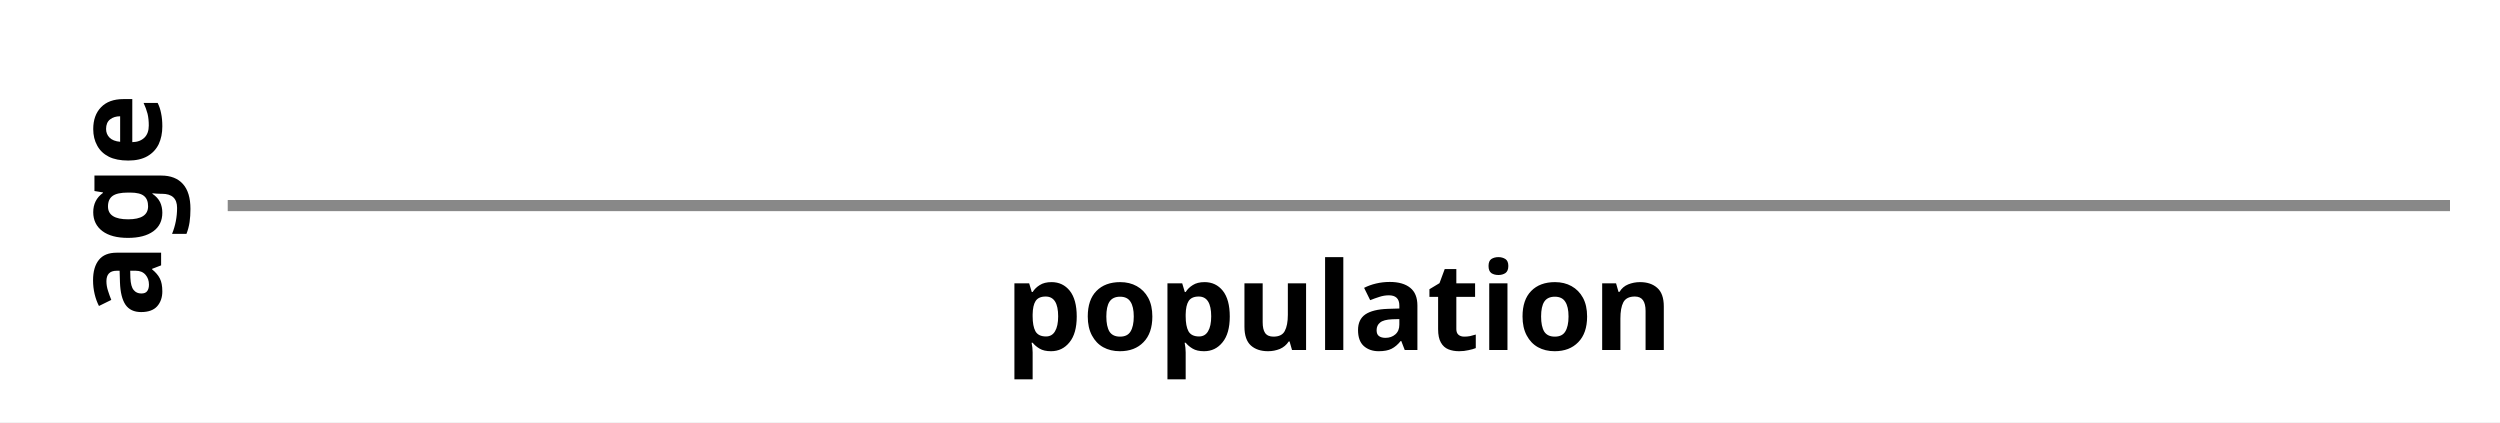
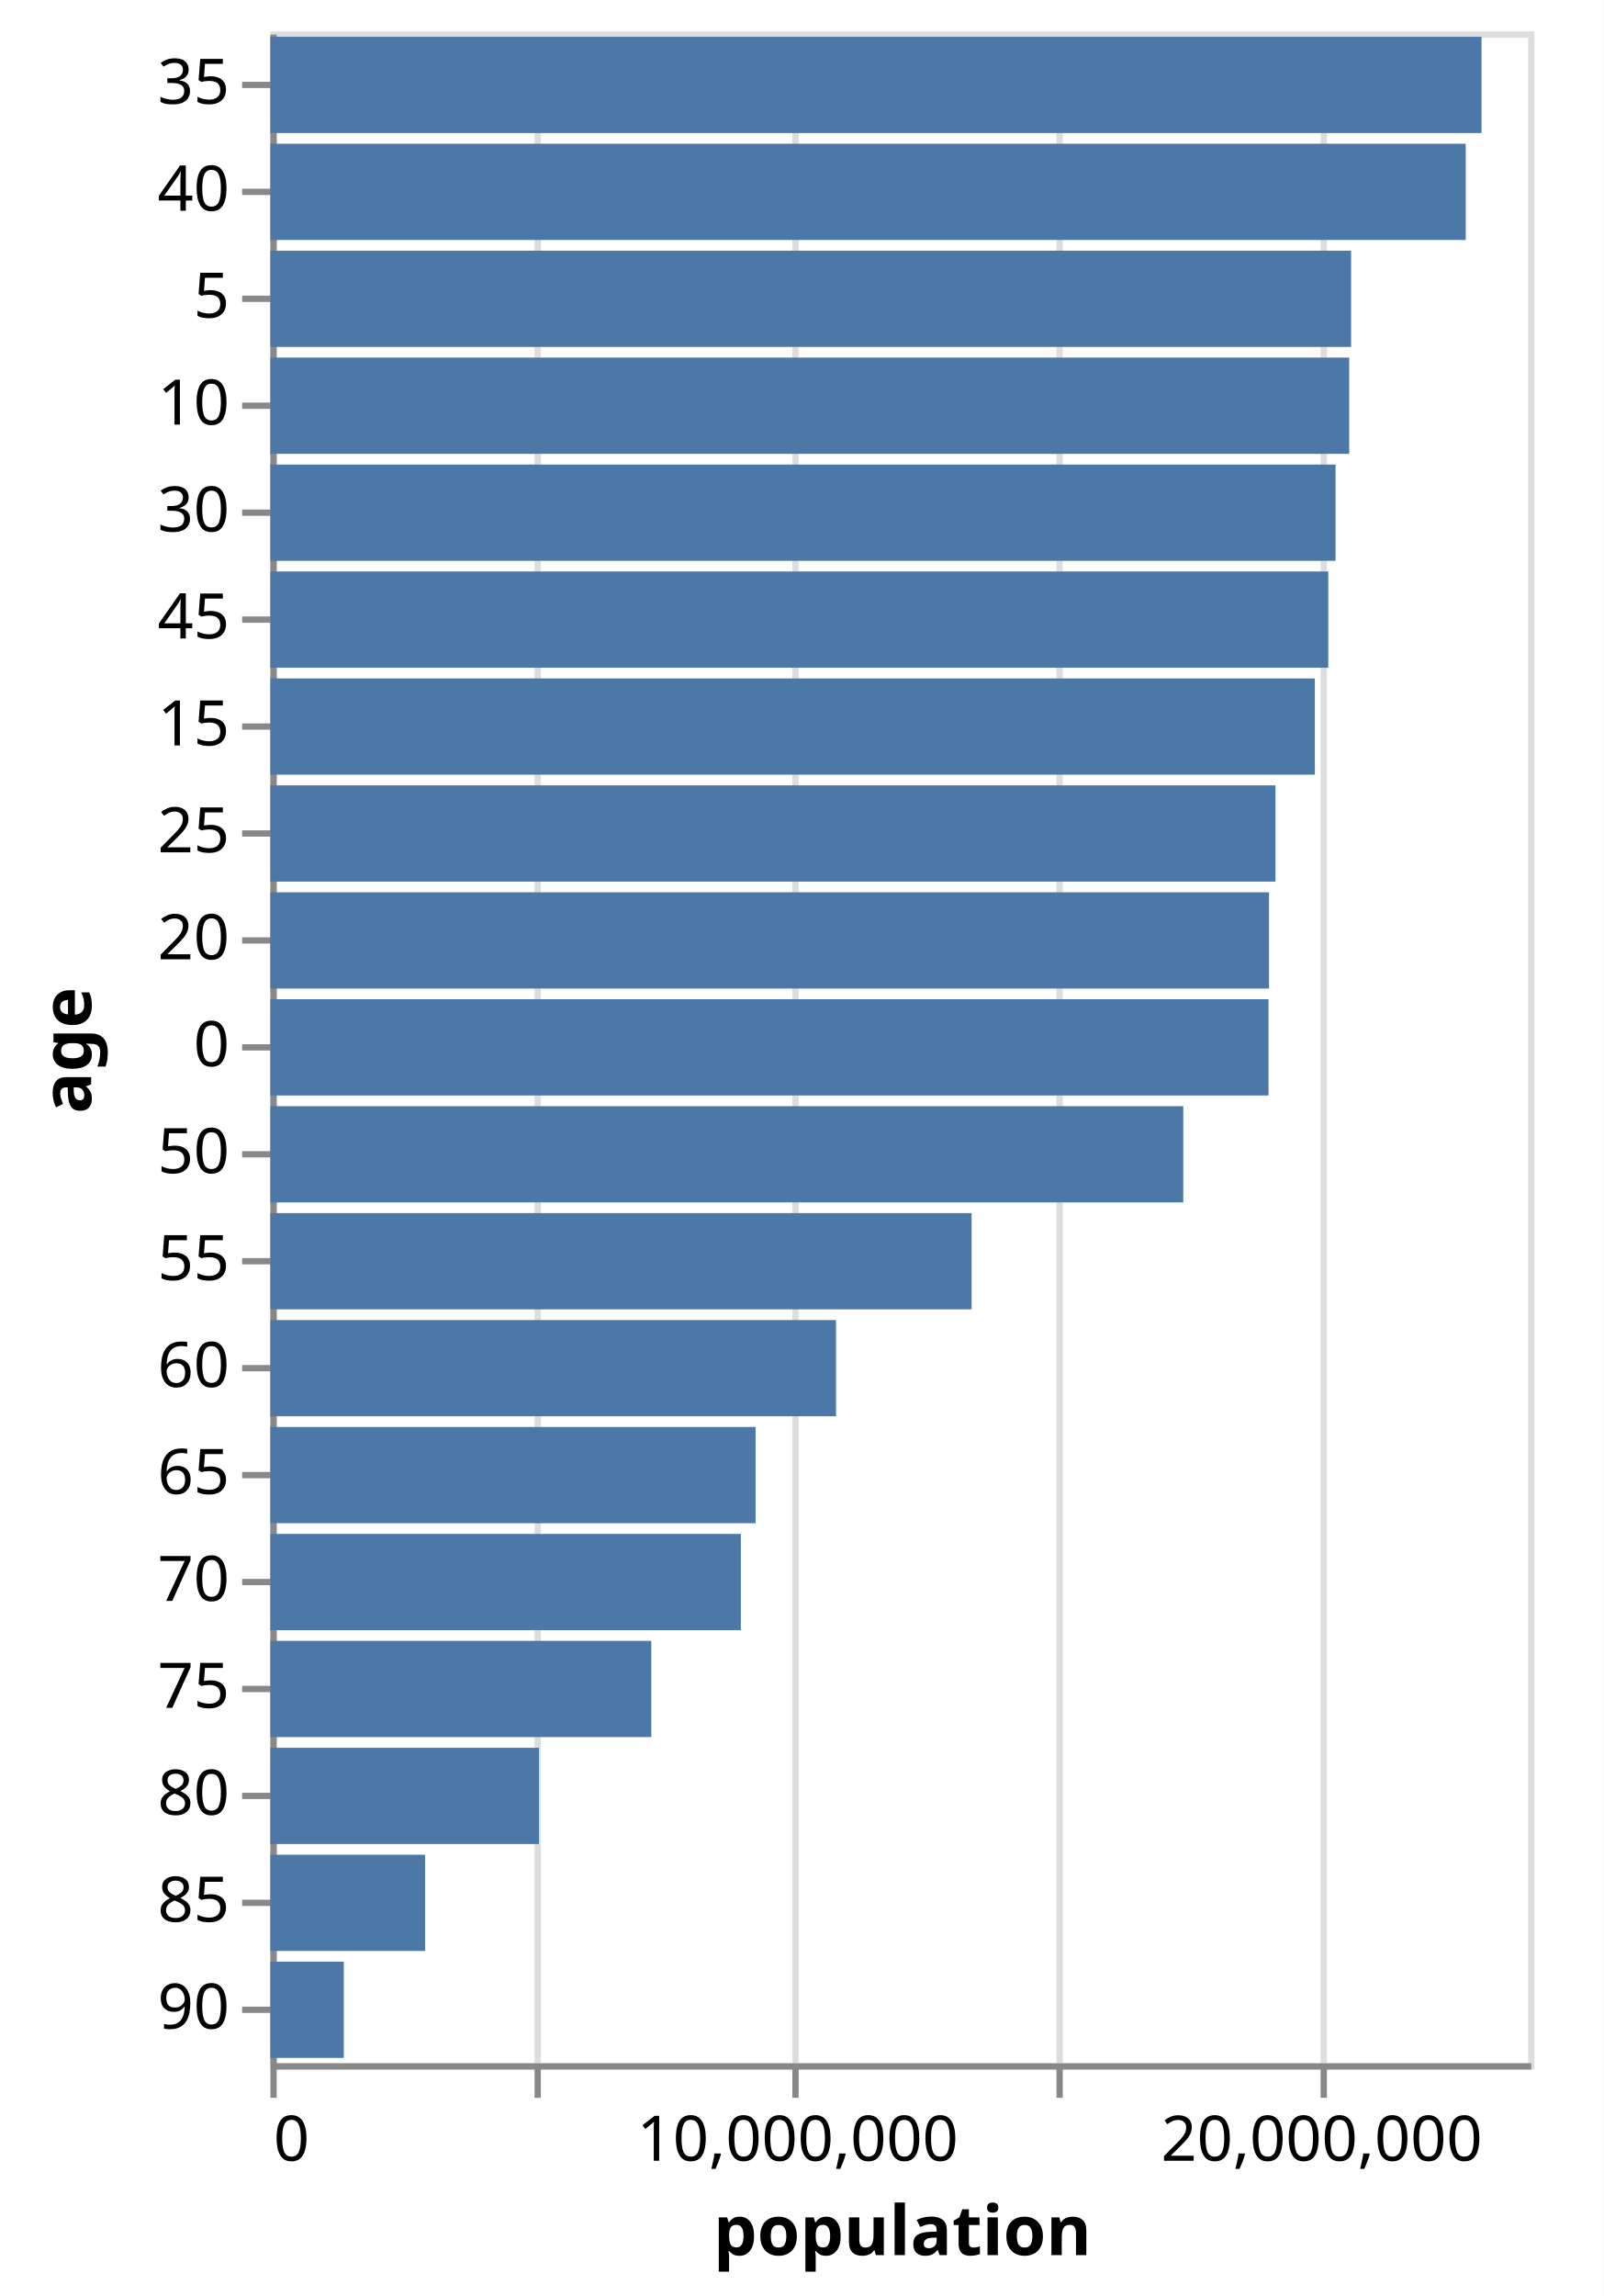
- <svg xmlns="http://www.w3.org/2000/svg" version="1.1" class="marks" width="225" height="38" viewBox="0 0 225 38">
-   <rect width="225" height="38" fill="white" />
-   <g fill="none" stroke-miterlimit="10" transform="translate(20,18)">
+ <svg xmlns="http://www.w3.org/2000/svg" version="1.1" class="marks" width="255" height="365" viewBox="0 0 255 365">
+   <rect width="255" height="365" fill="white" />
+   <g fill="none" stroke-miterlimit="10" transform="translate(43,5)">
    <g class="mark-group role-frame root" role="graphics-object" aria-roledescription="group mark container">
      <g transform="translate(0,0)">
-         <path class="background" aria-hidden="true" d="M0.5,0.5h200v0h-200Z" stroke="#ddd" />
+         <path class="background" aria-hidden="true" d="M0.5,0.5h200v323h-200Z" stroke="#ddd" />
        <g>
          <g class="mark-group role-axis" aria-hidden="true">
-             <g transform="translate(0.5,0.5)">
+             <g transform="translate(0.5,323.5)">
              <path class="background" aria-hidden="true" d="M0,0h0v0h0Z" pointer-events="none" />
              <g>
-                 <g class="mark-rule role-axis-grid" pointer-events="none" />
-               </g>
-               <path class="foreground" aria-hidden="true" d="" pointer-events="none" display="none" />
-             </g>
-           </g>
-           <g class="mark-group role-axis" role="graphics-symbol" aria-roledescription="axis" aria-label="X-axis titled 'population' for a linear scale with values from NaN to NaN">
-             <g transform="translate(0.5,0.5)">
-               <path class="background" aria-hidden="true" d="M0,0h0v0h0Z" pointer-events="none" />
-               <g>
-                 <g class="mark-rule role-axis-tick" pointer-events="none" />
-                 <g class="mark-text role-axis-label" pointer-events="none" />
-                 <g class="mark-rule role-axis-domain" pointer-events="none">
-                   <line transform="translate(0,0)" x2="200" y2="0" stroke="#888" stroke-width="1" opacity="1" />
-                 </g>
-                 <g class="mark-text role-axis-title" pointer-events="none">
-                   <text text-anchor="middle" transform="translate(100,13)" font-family="sans-serif" font-size="11px" font-weight="bold" fill="#000" opacity="1">population</text>
+                 <g class="mark-rule role-axis-grid" pointer-events="none">
+                   <line transform="translate(0,0)" x2="0" y2="-323" stroke="#ddd" stroke-width="1" opacity="1" />
+                   <line transform="translate(42,0)" x2="0" y2="-323" stroke="#ddd" stroke-width="1" opacity="1" />
+                   <line transform="translate(83,0)" x2="0" y2="-323" stroke="#ddd" stroke-width="1" opacity="1" />
+                   <line transform="translate(125,0)" x2="0" y2="-323" stroke="#ddd" stroke-width="1" opacity="1" />
+                   <line transform="translate(167,0)" x2="0" y2="-323" stroke="#ddd" stroke-width="1" opacity="1" />
                </g>
              </g>
              <path class="foreground" aria-hidden="true" d="" pointer-events="none" display="none" />
            </g>
          </g>
-           <g class="mark-group role-axis" role="graphics-symbol" aria-roledescription="axis" aria-label="Y-axis titled 'age' for a discrete scale with 0 values: ">
-             <g transform="translate(0.5,0.5)">
+           <g class="mark-group role-axis" role="graphics-symbol" aria-roledescription="axis" aria-label="X-axis titled 'population' for a linear scale with values from 0 to 24,000,000">
+             <g transform="translate(0.5,323.5)">
              <path class="background" aria-hidden="true" d="M0,0h0v0h0Z" pointer-events="none" />
              <g>
-                 <g class="mark-rule role-axis-tick" pointer-events="none" />
-                 <g class="mark-text role-axis-label" pointer-events="none" />
+                 <g class="mark-rule role-axis-tick" pointer-events="none">
+                   <line transform="translate(0,0)" x2="0" y2="5" stroke="#888" stroke-width="1" opacity="1" />
+                   <line transform="translate(42,0)" x2="0" y2="5" stroke="#888" stroke-width="1" opacity="1" />
+                   <line transform="translate(83,0)" x2="0" y2="5" stroke="#888" stroke-width="1" opacity="1" />
+                   <line transform="translate(125,0)" x2="0" y2="5" stroke="#888" stroke-width="1" opacity="1" />
+                   <line transform="translate(167,0)" x2="0" y2="5" stroke="#888" stroke-width="1" opacity="1" />
+                 </g>
+                 <g class="mark-text role-axis-label" pointer-events="none">
+                   <text text-anchor="start" transform="translate(0,15)" font-family="sans-serif" font-size="10px" fill="#000" opacity="1">0</text>
+                   <text text-anchor="middle" transform="translate(41.66667,15)" font-family="sans-serif" font-size="10px" fill="#000" opacity="0">5,000,000</text>
+                   <text text-anchor="middle" transform="translate(83.33333,15)" font-family="sans-serif" font-size="10px" fill="#000" opacity="1">10,000,000</text>
+                   <text text-anchor="middle" transform="translate(125,15)" font-family="sans-serif" font-size="10px" fill="#000" opacity="0">15,000,000</text>
+                   <text text-anchor="middle" transform="translate(166.6667,15)" font-family="sans-serif" font-size="10px" fill="#000" opacity="1">20,000,000</text>
+                 </g>
                <g class="mark-rule role-axis-domain" pointer-events="none">
-                   <line transform="translate(0,0)" x2="0" y2="0" stroke="#888" stroke-width="1" opacity="1" />
+                   <line transform="translate(0,0)" x2="200" y2="0" stroke="#888" stroke-width="1" opacity="1" />
                </g>
                <g class="mark-text role-axis-title" pointer-events="none">
-                   <text text-anchor="middle" transform="translate(-4,0) rotate(-90) translate(0,-2)" font-family="sans-serif" font-size="11px" font-weight="bold" fill="#000" opacity="1">age</text>
+                   <text text-anchor="middle" transform="translate(100,30)" font-family="sans-serif" font-size="11px" font-weight="bold" fill="#000" opacity="1">population</text>
                </g>
              </g>
              <path class="foreground" aria-hidden="true" d="" pointer-events="none" display="none" />
            </g>
          </g>
-           <g class="mark-rect role-mark marks" role="graphics-symbol" aria-roledescription="rect mark container" />
+           <g class="mark-group role-axis" role="graphics-symbol" aria-roledescription="axis" aria-label="Y-axis titled 'age' for a discrete scale with 19 values: 35, 40, 5, 10, 30, ending with 90">
+             <g transform="translate(0.5,0.5)">
+               <path class="background" aria-hidden="true" d="M0,0h0v0h0Z" pointer-events="none" />
+               <g>
+                 <g class="mark-rule role-axis-tick" pointer-events="none">
+                   <line transform="translate(0,8)" x2="-5" y2="0" stroke="#888" stroke-width="1" opacity="1" />
+                   <line transform="translate(0,25)" x2="-5" y2="0" stroke="#888" stroke-width="1" opacity="1" />
+                   <line transform="translate(0,42)" x2="-5" y2="0" stroke="#888" stroke-width="1" opacity="1" />
+                   <line transform="translate(0,59)" x2="-5" y2="0" stroke="#888" stroke-width="1" opacity="1" />
+                   <line transform="translate(0,76)" x2="-5" y2="0" stroke="#888" stroke-width="1" opacity="1" />
+                   <line transform="translate(0,93)" x2="-5" y2="0" stroke="#888" stroke-width="1" opacity="1" />
+                   <line transform="translate(0,110)" x2="-5" y2="0" stroke="#888" stroke-width="1" opacity="1" />
+                   <line transform="translate(0,127)" x2="-5" y2="0" stroke="#888" stroke-width="1" opacity="1" />
+                   <line transform="translate(0,144)" x2="-5" y2="0" stroke="#888" stroke-width="1" opacity="1" />
+                   <line transform="translate(0,161)" x2="-5" y2="0" stroke="#888" stroke-width="1" opacity="1" />
+                   <line transform="translate(0,178)" x2="-5" y2="0" stroke="#888" stroke-width="1" opacity="1" />
+                   <line transform="translate(0,195)" x2="-5" y2="0" stroke="#888" stroke-width="1" opacity="1" />
+                   <line transform="translate(0,212)" x2="-5" y2="0" stroke="#888" stroke-width="1" opacity="1" />
+                   <line transform="translate(0,229)" x2="-5" y2="0" stroke="#888" stroke-width="1" opacity="1" />
+                   <line transform="translate(0,246)" x2="-5" y2="0" stroke="#888" stroke-width="1" opacity="1" />
+                   <line transform="translate(0,263)" x2="-5" y2="0" stroke="#888" stroke-width="1" opacity="1" />
+                   <line transform="translate(0,280)" x2="-5" y2="0" stroke="#888" stroke-width="1" opacity="1" />
+                   <line transform="translate(0,297)" x2="-5" y2="0" stroke="#888" stroke-width="1" opacity="1" />
+                   <line transform="translate(0,314)" x2="-5" y2="0" stroke="#888" stroke-width="1" opacity="1" />
+                 </g>
+                 <g class="mark-text role-axis-label" pointer-events="none">
+                   <text text-anchor="end" transform="translate(-7,11)" font-family="sans-serif" font-size="10px" fill="#000" opacity="1">35</text>
+                   <text text-anchor="end" transform="translate(-7,28)" font-family="sans-serif" font-size="10px" fill="#000" opacity="1">40</text>
+                   <text text-anchor="end" transform="translate(-7,45)" font-family="sans-serif" font-size="10px" fill="#000" opacity="1">5</text>
+                   <text text-anchor="end" transform="translate(-7,62)" font-family="sans-serif" font-size="10px" fill="#000" opacity="1">10</text>
+                   <text text-anchor="end" transform="translate(-7,79)" font-family="sans-serif" font-size="10px" fill="#000" opacity="1">30</text>
+                   <text text-anchor="end" transform="translate(-7,96)" font-family="sans-serif" font-size="10px" fill="#000" opacity="1">45</text>
+                   <text text-anchor="end" transform="translate(-7,113)" font-family="sans-serif" font-size="10px" fill="#000" opacity="1">15</text>
+                   <text text-anchor="end" transform="translate(-7,130)" font-family="sans-serif" font-size="10px" fill="#000" opacity="1">25</text>
+                   <text text-anchor="end" transform="translate(-7,147)" font-family="sans-serif" font-size="10px" fill="#000" opacity="1">20</text>
+                   <text text-anchor="end" transform="translate(-7,164)" font-family="sans-serif" font-size="10px" fill="#000" opacity="1">0</text>
+                   <text text-anchor="end" transform="translate(-7,181)" font-family="sans-serif" font-size="10px" fill="#000" opacity="1">50</text>
+                   <text text-anchor="end" transform="translate(-7,198)" font-family="sans-serif" font-size="10px" fill="#000" opacity="1">55</text>
+                   <text text-anchor="end" transform="translate(-7,215)" font-family="sans-serif" font-size="10px" fill="#000" opacity="1">60</text>
+                   <text text-anchor="end" transform="translate(-7,232)" font-family="sans-serif" font-size="10px" fill="#000" opacity="1">65</text>
+                   <text text-anchor="end" transform="translate(-7,249)" font-family="sans-serif" font-size="10px" fill="#000" opacity="1">70</text>
+                   <text text-anchor="end" transform="translate(-7,266)" font-family="sans-serif" font-size="10px" fill="#000" opacity="1">75</text>
+                   <text text-anchor="end" transform="translate(-7,283)" font-family="sans-serif" font-size="10px" fill="#000" opacity="1">80</text>
+                   <text text-anchor="end" transform="translate(-7,300)" font-family="sans-serif" font-size="10px" fill="#000" opacity="1">85</text>
+                   <text text-anchor="end" transform="translate(-7,317)" font-family="sans-serif" font-size="10px" fill="#000" opacity="1">90</text>
+                 </g>
+                 <g class="mark-rule role-axis-domain" pointer-events="none">
+                   <line transform="translate(0,0)" x2="0" y2="323" stroke="#888" stroke-width="1" opacity="1" />
+                 </g>
+                 <g class="mark-text role-axis-title" pointer-events="none">
+                   <text text-anchor="middle" transform="translate(-27,161.5) rotate(-90) translate(0,-2)" font-family="sans-serif" font-size="11px" font-weight="bold" fill="#000" opacity="1">age</text>
+                 </g>
+               </g>
+               <path class="foreground" aria-hidden="true" d="" pointer-events="none" display="none" />
+             </g>
+           </g>
+           <g class="mark-rect role-mark marks" role="graphics-object" aria-roledescription="rect mark container">
+             <path aria-label="population: 19046094; age: 0" role="graphics-symbol" aria-roledescription="bar" d="M0,153.85h158.717v15.3h-158.717Z" fill="#4c78a8" />
+             <path aria-label="population: 20621710; age: 5" role="graphics-symbol" aria-roledescription="bar" d="M0,34.85h171.848v15.3h-171.848Z" fill="#4c78a8" />
+             <path aria-label="population: 20585757; age: 10" role="graphics-symbol" aria-roledescription="bar" d="M0,51.85h171.548v15.3h-171.548Z" fill="#4c78a8" />
+             <path aria-label="population: 19930088; age: 15" role="graphics-symbol" aria-roledescription="bar" d="M0,102.85h166.084v15.3h-166.084Z" fill="#4c78a8" />
+             <path aria-label="population: 19055559; age: 20" role="graphics-symbol" aria-roledescription="bar" d="M0,136.85h158.796v15.3h-158.796Z" fill="#4c78a8" />
+             <path aria-label="population: 19178000; age: 25" role="graphics-symbol" aria-roledescription="bar" d="M0,119.85h159.817v15.3h-159.817Z" fill="#4c78a8" />
+             <path aria-label="population: 20325175; age: 30" role="graphics-symbol" aria-roledescription="bar" d="M0,68.85h169.376v15.3h-169.376Z" fill="#4c78a8" />
+             <path aria-label="population: 23110829; age: 35" role="graphics-symbol" aria-roledescription="bar" d="M0,0.85h192.59v15.3h-192.59Z" fill="#4c78a8" />
+             <path aria-label="population: 22808830; age: 40" role="graphics-symbol" aria-roledescription="bar" d="M0,17.85h190.074v15.3h-190.074Z" fill="#4c78a8" />
+             <path aria-label="population: 20186259; age: 45" role="graphics-symbol" aria-roledescription="bar" d="M0,85.85h168.219v15.3h-168.219Z" fill="#4c78a8" />
+             <path aria-label="population: 17419067; age: 50" role="graphics-symbol" aria-roledescription="bar" d="M0,170.85h145.159v15.3h-145.159Z" fill="#4c78a8" />
+             <path aria-label="population: 13380350; age: 55" role="graphics-symbol" aria-roledescription="bar" d="M0,187.85h111.503v15.3h-111.503Z" fill="#4c78a8" />
+             <path aria-label="population: 10792360; age: 60" role="graphics-symbol" aria-roledescription="bar" d="M0,204.85h89.936v15.3h-89.936Z" fill="#4c78a8" />
+             <path aria-label="population: 9258407; age: 65" role="graphics-symbol" aria-roledescription="bar" d="M0,221.85h77.153v15.3h-77.153Z" fill="#4c78a8" />
+             <path aria-label="population: 8977000; age: 70" role="graphics-symbol" aria-roledescription="bar" d="M0,238.85h74.808v15.3h-74.808Z" fill="#4c78a8" />
+             <path aria-label="population: 7268299; age: 75" role="graphics-symbol" aria-roledescription="bar" d="M0,255.85h60.569v15.3h-60.569Z" fill="#4c78a8" />
+             <path aria-label="population: 5124536; age: 80" role="graphics-symbol" aria-roledescription="bar" d="M0,272.85h42.704v15.3h-42.704Z" fill="#4c78a8" />
+             <path aria-label="population: 2951513; age: 85" role="graphics-symbol" aria-roledescription="bar" d="M0,289.85h24.596v15.3h-24.596Z" fill="#4c78a8" />
+             <path aria-label="population: 1400884; age: 90" role="graphics-symbol" aria-roledescription="bar" d="M0,306.85h11.674v15.3h-11.674Z" fill="#4c78a8" />
+           </g>
        </g>
        <path class="foreground" aria-hidden="true" d="" display="none" />
      </g>
    </g>
  </g>
</svg>
